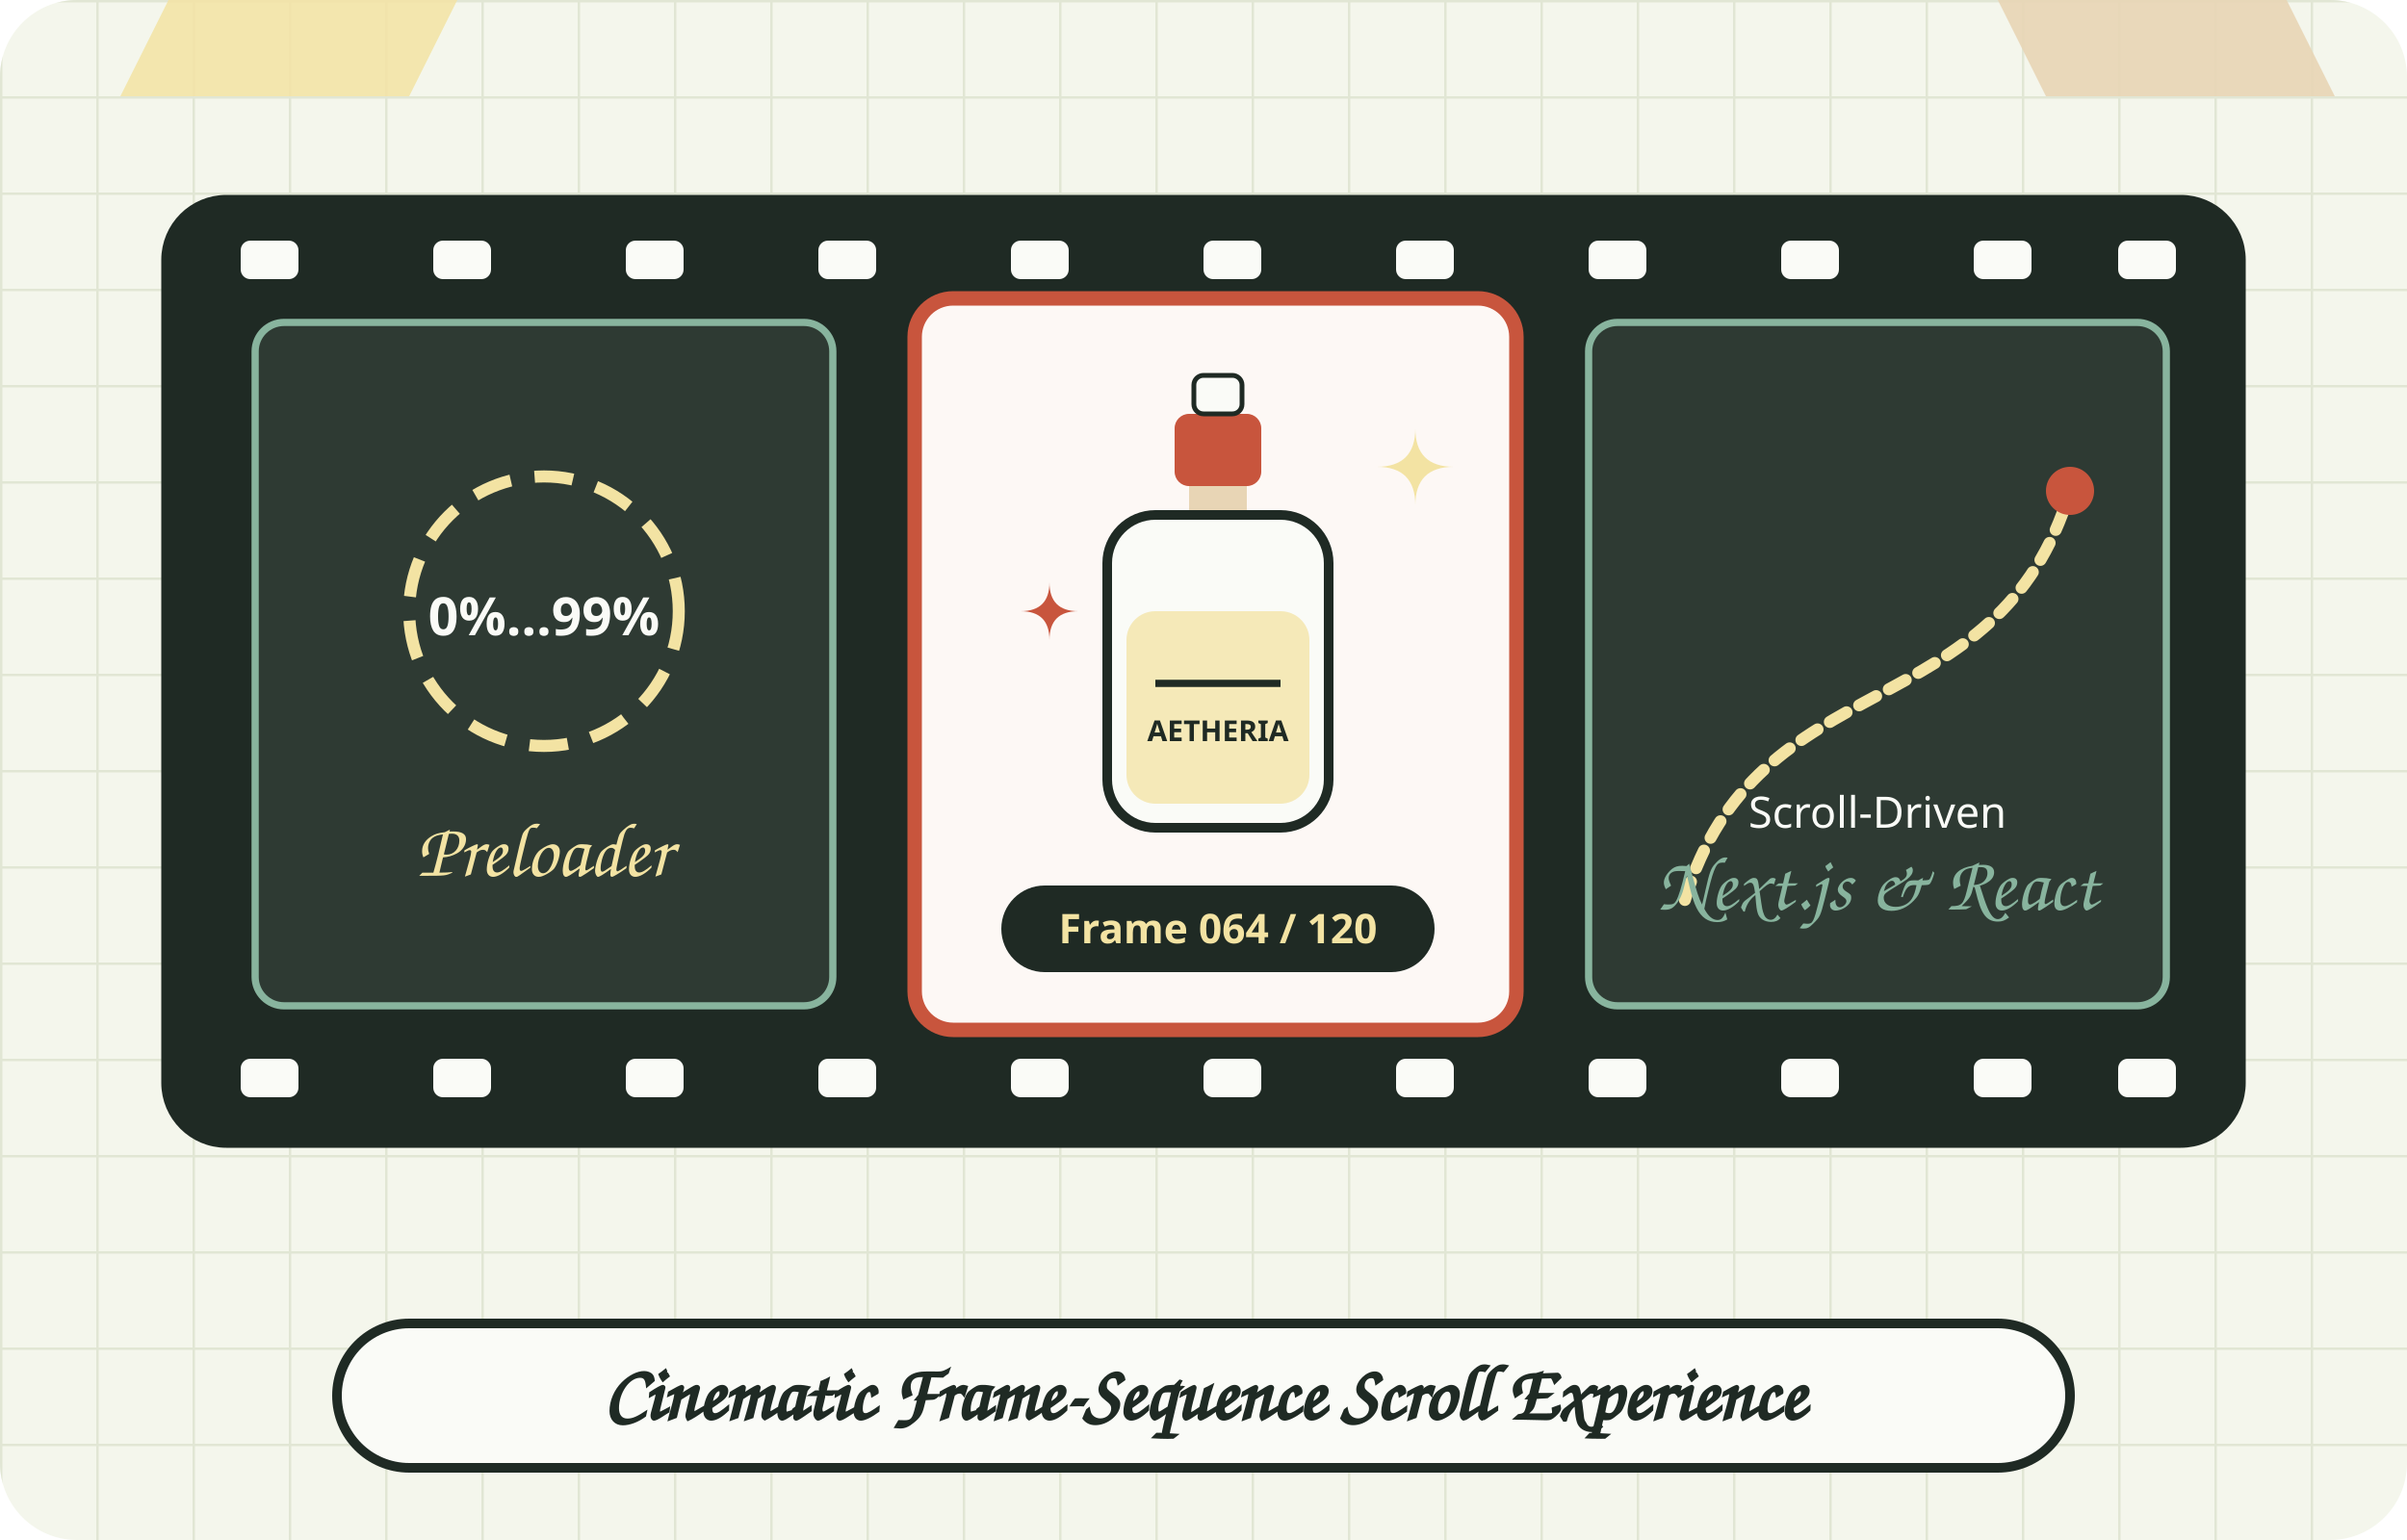
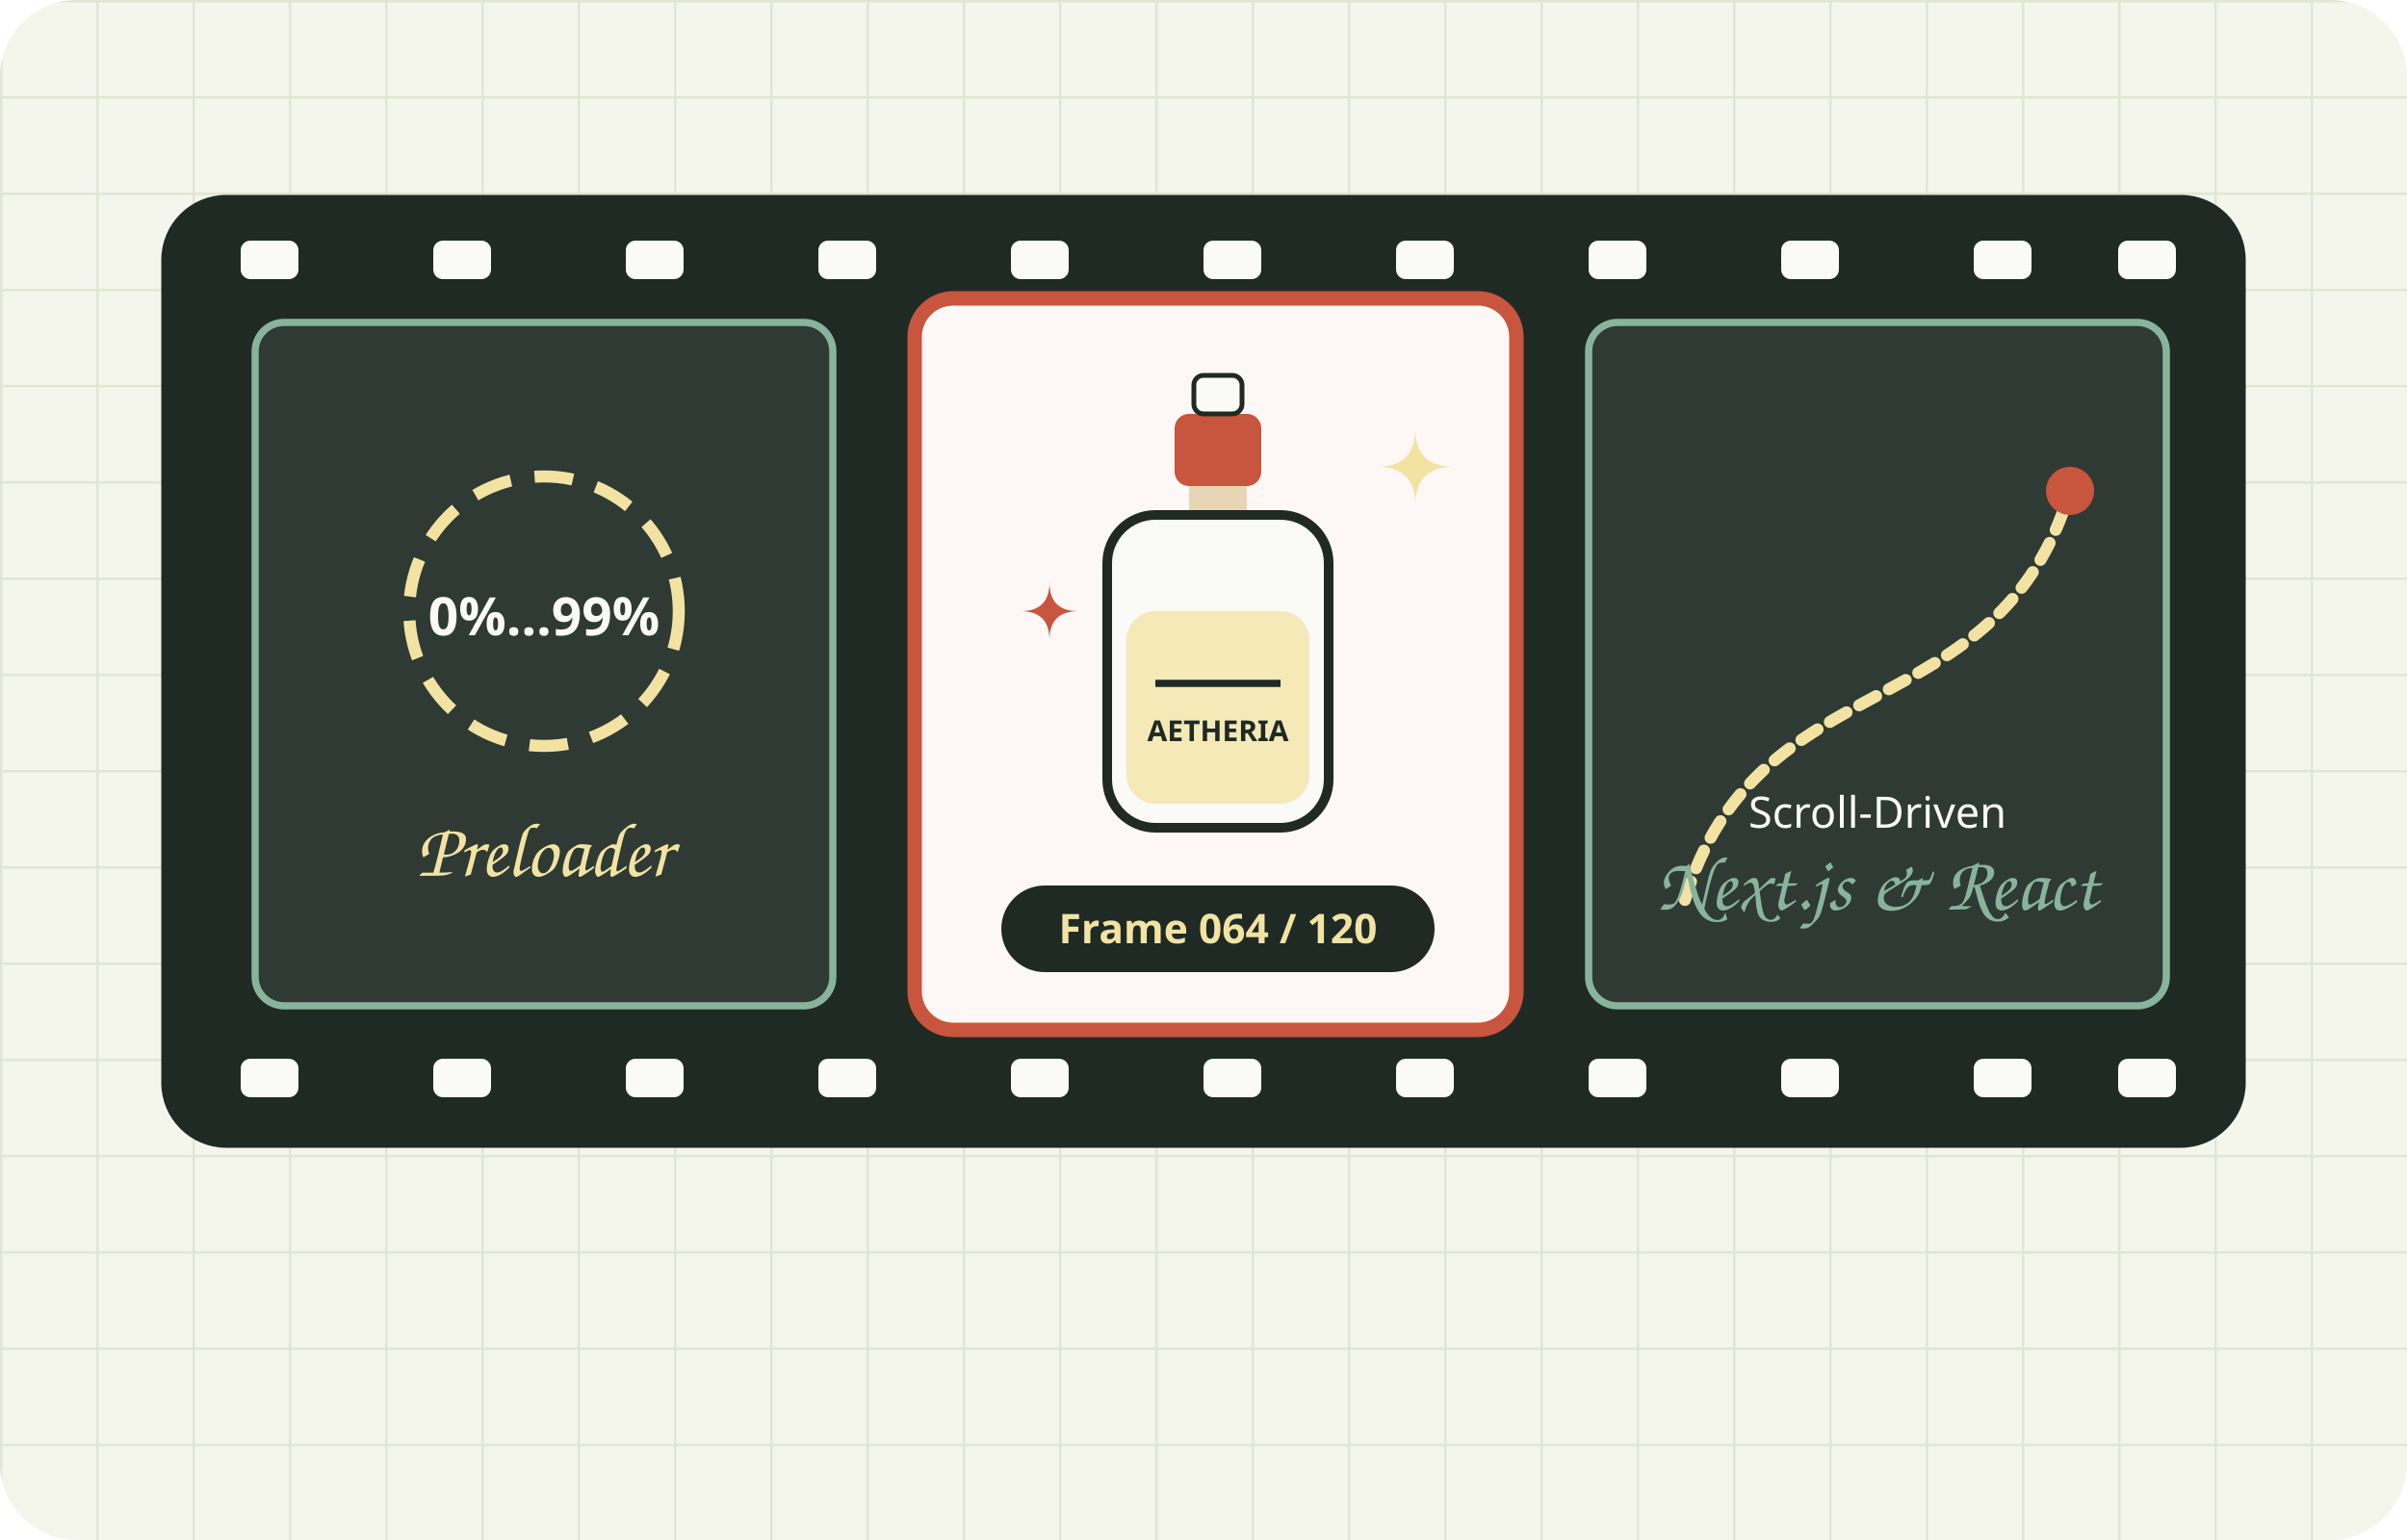
<svg xmlns="http://www.w3.org/2000/svg" viewBox="0 0 500 320" width="500" height="320" fill="none">
  <rect width="500" height="320" rx="16" fill="#F4F6EC" />
  <defs>
    <pattern id="aeth-grid" width="20" height="20" patternUnits="userSpaceOnUse">
      <path d="M 20 0 L 0 0 0 20" fill="none" stroke="#E1E6D4" stroke-width="1" />
    </pattern>
  </defs>
  <rect width="500" height="320" rx="16" fill="url(#aeth-grid)" />
-   <polygon points="35,0 95,0 85,20 25,20" fill="#F3E3A3" opacity="0.85" />
-   <polygon points="415,0 475,0 485,20 425,20" fill="#E8D5B5" opacity="0.9" />
  <g transform="translate(35, 42)">
    <rect x="0" y="0" width="430" height="195" rx="12" fill="#1F2A24" stroke="#1F2A24" stroke-width="3" />
    <g fill="#FAFBF7">
      <rect x="15" y="8" width="12" height="8" rx="2" />
      <rect x="55" y="8" width="12" height="8" rx="2" />
      <rect x="95" y="8" width="12" height="8" rx="2" />
      <rect x="135" y="8" width="12" height="8" rx="2" />
      <rect x="175" y="8" width="12" height="8" rx="2" />
      <rect x="215" y="8" width="12" height="8" rx="2" />
      <rect x="255" y="8" width="12" height="8" rx="2" />
      <rect x="295" y="8" width="12" height="8" rx="2" />
      <rect x="335" y="8" width="12" height="8" rx="2" />
      <rect x="375" y="8" width="12" height="8" rx="2" />
      <rect x="405" y="8" width="12" height="8" rx="2" />
    </g>
    <g transform="translate(18, 25)">
      <rect x="0" y="0" width="120" height="142" rx="6" fill="#2E3A33" stroke="#88B49E" stroke-width="1.5" />
      <circle cx="60" cy="60" r="28" fill="none" stroke="#F3E3A3" stroke-width="2.5" stroke-dasharray="8 5" />
      <text x="60" y="65" font-family="'Nunito', sans-serif" font-size="11" fill="#FAFBF7" text-anchor="middle" font-weight="bold">0%...99%</text>
      <text x="60" y="115" font-family="'Caveat', cursive, sans-serif" font-size="16" fill="#F3E3A3" text-anchor="middle">Preloader</text>
    </g>
    <g transform="translate(155, 20)">
      <rect x="0" y="0" width="125" height="152" rx="8" fill="#FDF8F5" stroke="#C8553D" stroke-width="3" />
      <rect x="54" y="24" width="18" height="15" rx="3" fill="#C8553D" />
      <rect x="58" y="16" width="10" height="8" rx="2" fill="#FAFBF7" stroke="#1F2A24" stroke-width="1" />
      <rect x="57" y="39" width="12" height="6" fill="#E8D5B5" />
      <rect x="40" y="45" width="46" height="65" rx="10" fill="#FAFBF7" stroke="#1F2A24" stroke-width="2" />
      <rect x="44" y="65" width="38" height="40" rx="6" fill="#F3E3A3" opacity="0.75" />
      <line x1="50" y1="80" x2="76" y2="80" stroke="#1F2A24" stroke-width="1.5" />
      <text x="63" y="92" font-family="'Nunito', sans-serif" font-size="6" font-weight="bold" fill="#1F2A24" text-anchor="middle">AETHERIA</text>
      <path d="M96 35 Q104 35 104 27 Q104 35 112 35 Q104 35 104 43 Q104 35 96 35 Z" fill="#F3E3A3" />
      <path d="M22 65 Q28 65 28 59 Q28 65 34 65 Q28 65 28 71 Q28 65 22 65 Z" fill="#C8553D" />
      <rect x="18" y="122" width="90" height="18" rx="9" fill="#1F2A24" />
      <text x="63" y="134" font-family="'Nunito', sans-serif" font-size="8.5" font-weight="bold" fill="#F3E3A3" text-anchor="middle">Frame 064 / 120</text>
    </g>
    <g transform="translate(295, 25)">
      <rect x="0" y="0" width="120" height="142" rx="6" fill="#2E3A33" stroke="#88B49E" stroke-width="1.5" />
      <path d="M20 120 C35 70, 85 85, 100 35" stroke="#F3E3A3" stroke-width="2.5" stroke-linecap="round" stroke-dasharray="4 3" fill="none" />
      <circle cx="100" cy="35" r="5" fill="#C8553D" />
      <text x="60" y="105" font-family="'Nunito', sans-serif" font-size="9" fill="#FAFBF7" text-anchor="middle">Scroll-Driven</text>
      <text x="60" y="122" font-family="'Caveat', cursive, sans-serif" font-size="16" fill="#88B49E" text-anchor="middle">Next.js &amp; React</text>
    </g>
    <g fill="#FAFBF7">
      <rect x="15" y="178" width="12" height="8" rx="2" />
      <rect x="55" y="178" width="12" height="8" rx="2" />
      <rect x="95" y="178" width="12" height="8" rx="2" />
      <rect x="135" y="178" width="12" height="8" rx="2" />
      <rect x="175" y="178" width="12" height="8" rx="2" />
      <rect x="215" y="178" width="12" height="8" rx="2" />
      <rect x="255" y="178" width="12" height="8" rx="2" />
      <rect x="295" y="178" width="12" height="8" rx="2" />
      <rect x="335" y="178" width="12" height="8" rx="2" />
      <rect x="375" y="178" width="12" height="8" rx="2" />
      <rect x="405" y="178" width="12" height="8" rx="2" />
    </g>
  </g>
-   <g transform="translate(250, 275)">
-     <rect x="-180" y="0" width="360" height="30" rx="15" fill="#FAFBF7" stroke="#1F2A24" stroke-width="2" />
-     <text x="0" y="20" font-family="'Caveat', cursive, sans-serif" font-size="16" font-weight="bold" fill="#1F2A24" text-anchor="middle">Cinematic Frame-Sequence Scroll Experience</text>
-   </g>
</svg>
